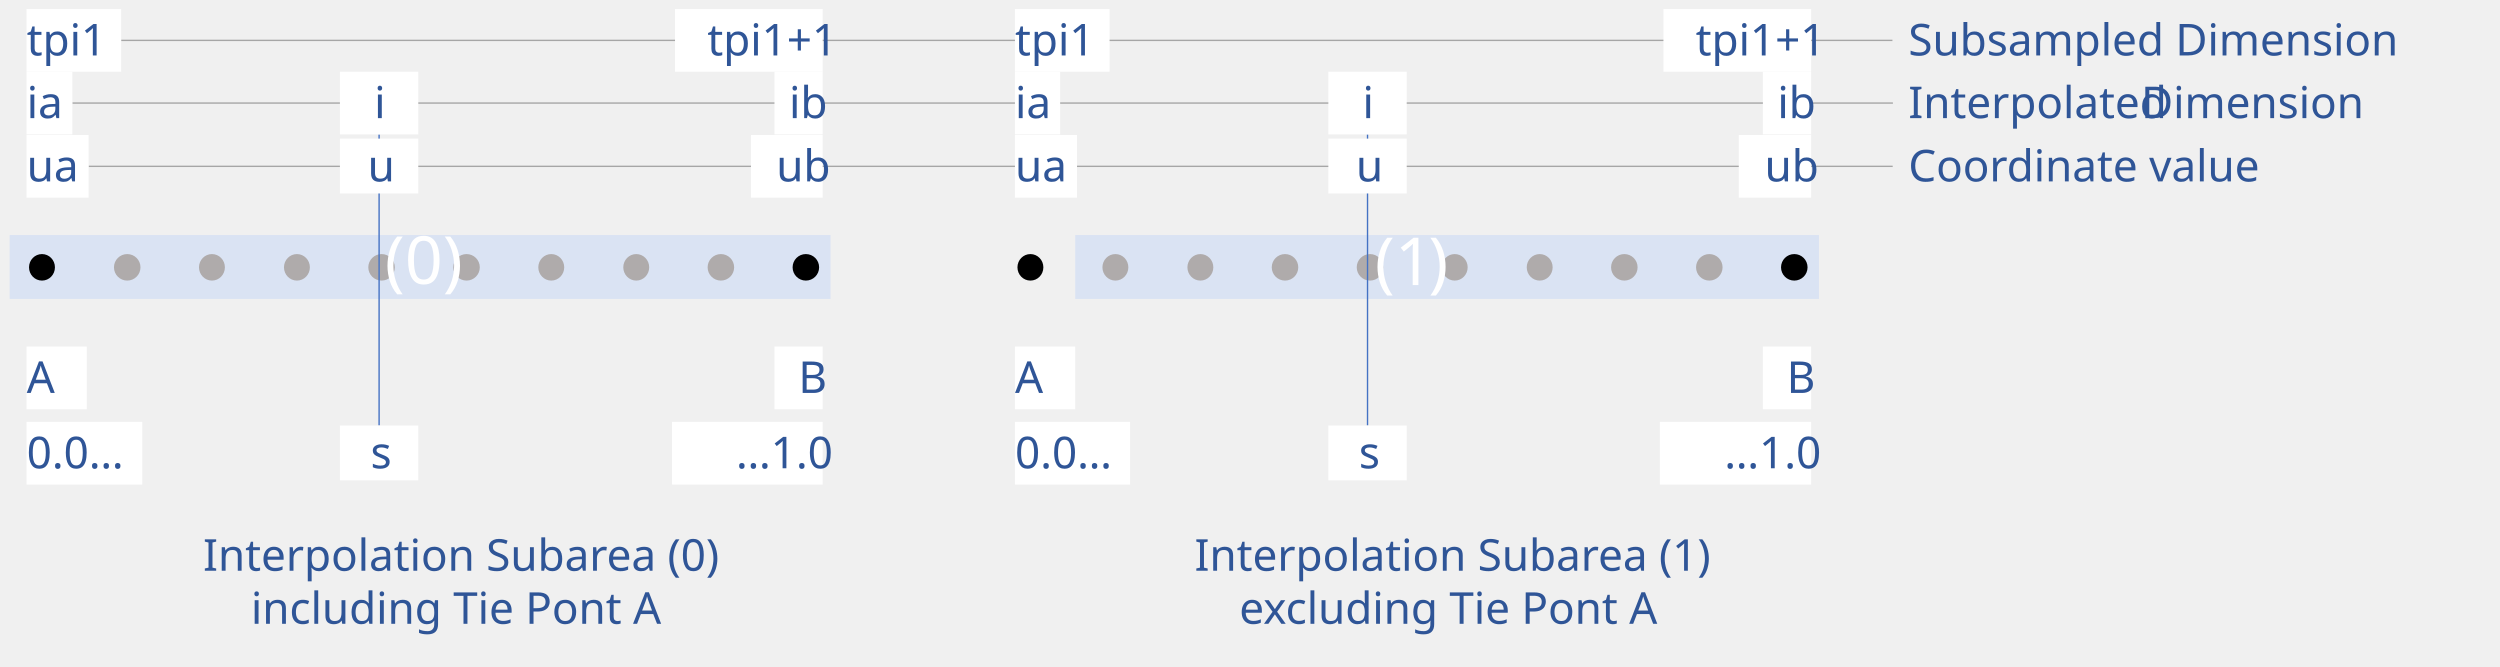
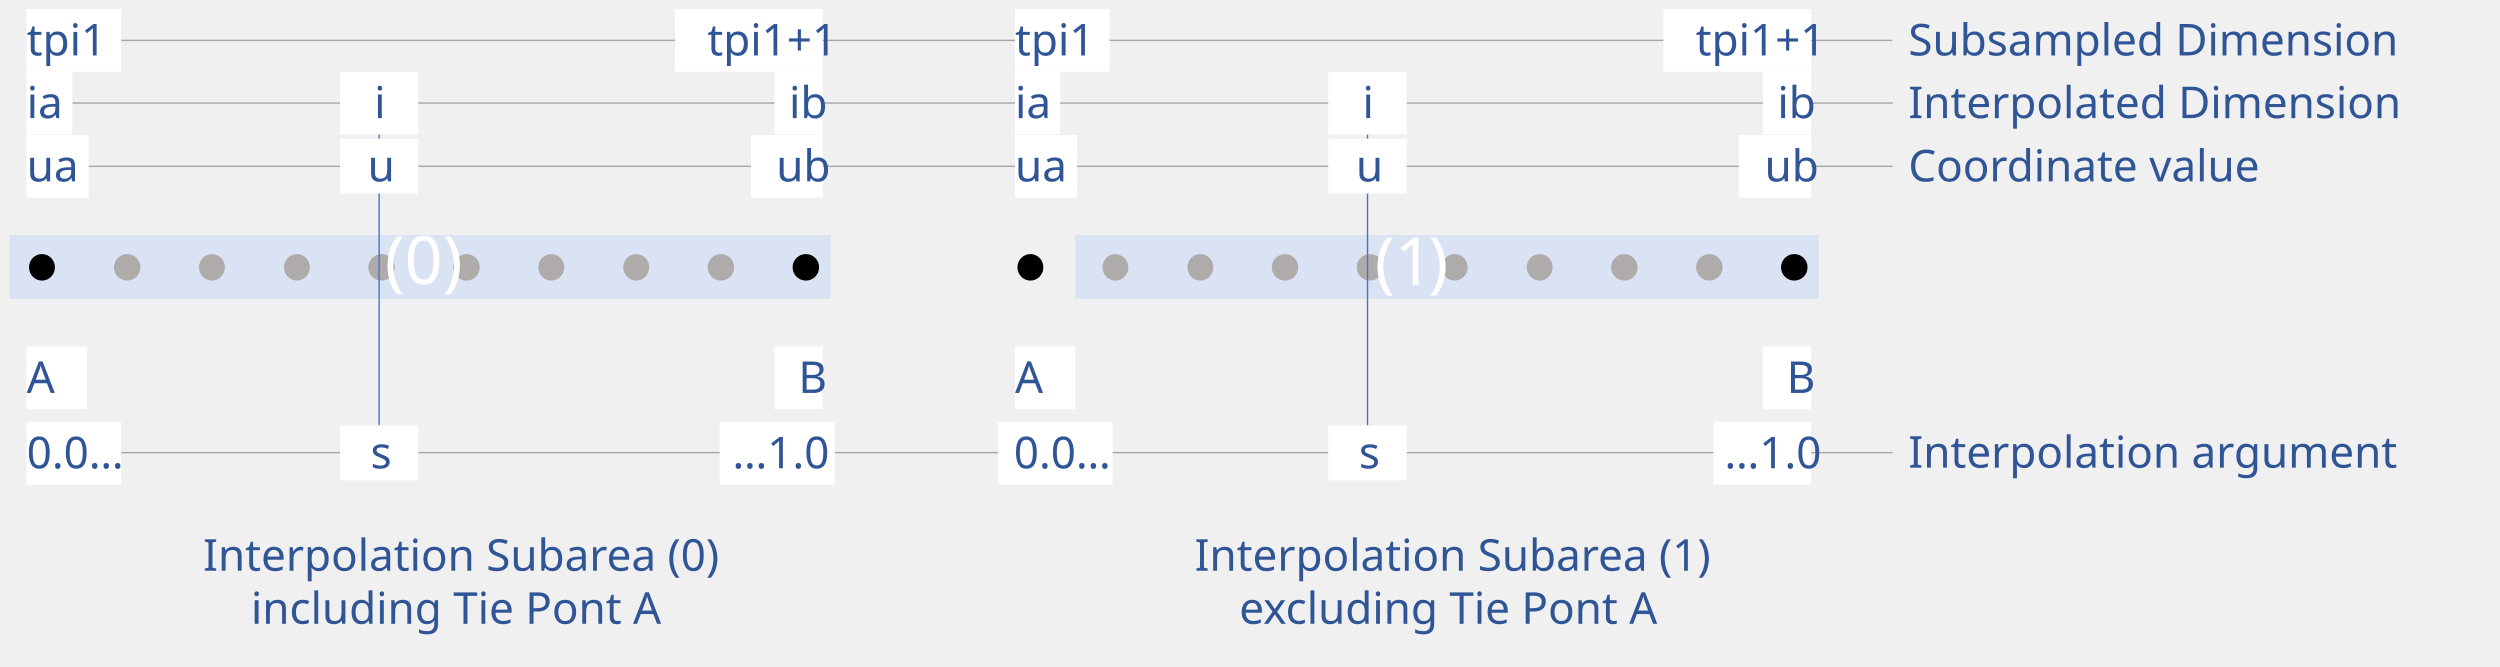
<svg xmlns="http://www.w3.org/2000/svg" width="4148" height="1106" overflow="hidden">
  <defs>
    <clipPath id="clip0">
      <rect x="117" y="746" width="4148" height="1106" />
    </clipPath>
  </defs>
  <g clip-path="url(#clip0)" transform="translate(-117 -746)">
+     <path d="M264 1497 3257.36 1497" stroke="#A6A6A6" stroke-width="2.292" stroke-miterlimit="8" fill="none" fill-rule="evenodd" />
    <rect x="133" y="1136" width="1362" height="106" fill="#DAE3F3" />
    <path d="M208.154 1189.55C208.154 1201.73 198.551 1211.56 186.653 1211.56 174.756 1211.56 165.153 1201.73 165.153 1189.55 165.153 1177.38 174.756 1167.55 186.653 1167.55 198.551 1167.55 208.154 1177.38 208.154 1189.55Z" fill-rule="evenodd" />
    <path d="M350.088 1189.55C350.088 1201.68 340.261 1211.56 328.086 1211.56 315.914 1211.56 306.086 1201.68 306.086 1189.55 306.086 1177.38 315.914 1167.55 328.086 1167.55 340.261 1167.55 350.088 1177.38 350.088 1189.55Z" fill="#AFABAB" fill-rule="evenodd" />
    <path d="M490.154 1189.55C490.154 1201.68 480.55 1211.56 468.653 1211.56 456.805 1211.56 447.153 1201.68 447.153 1189.55 447.153 1177.38 456.805 1167.55 468.653 1167.55 480.55 1167.55 490.154 1177.38 490.154 1189.55Z" fill="#AFABAB" fill-rule="evenodd" />
    <path d="M631.154 1189.55C631.154 1201.68 621.55 1211.56 609.652 1211.56 597.805 1211.56 588.152 1201.68 588.152 1189.55 588.152 1177.38 597.805 1167.55 609.652 1167.55 621.55 1167.55 631.154 1177.38 631.154 1189.55Z" fill="#AFABAB" fill-rule="evenodd" />
    <path d="M772.088 1189.55C772.088 1201.68 762.261 1211.56 750.087 1211.56 737.963 1211.56 728.087 1201.68 728.087 1189.55 728.087 1177.38 737.963 1167.55 750.087 1167.55 762.261 1167.55 772.088 1177.38 772.088 1189.55Z" fill="#AFABAB" fill-rule="evenodd" />
    <path d="M913.088 1189.55C913.088 1201.68 903.261 1211.56 891.086 1211.56 878.963 1211.56 869.086 1201.68 869.086 1189.55 869.086 1177.38 878.963 1167.55 891.086 1167.55 903.261 1167.55 913.088 1177.38 913.088 1189.55Z" fill="#AFABAB" fill-rule="evenodd" />
    <path d="M1053.15 1189.55C1053.15 1201.68 1043.55 1211.56 1031.65 1211.56 1019.8 1211.56 1010.15 1201.68 1010.15 1189.55 1010.15 1177.38 1019.8 1167.55 1031.65 1167.55 1043.55 1167.55 1053.15 1177.38 1053.15 1189.55Z" fill="#AFABAB" fill-rule="evenodd" />
    <path d="M1194.15 1189.55C1194.15 1201.68 1184.55 1211.56 1172.65 1211.56 1160.8 1211.56 1151.15 1201.68 1151.15 1189.55 1151.15 1177.38 1160.8 1167.55 1172.65 1167.55 1184.55 1167.55 1194.15 1177.38 1194.15 1189.55Z" fill="#AFABAB" fill-rule="evenodd" />
    <path d="M1335.09 1189.55C1335.09 1201.68 1325.26 1211.56 1313.09 1211.56 1300.96 1211.56 1291.09 1201.68 1291.09 1189.55 1291.09 1177.38 1300.96 1167.55 1313.09 1167.55 1325.26 1167.55 1335.09 1177.38 1335.09 1189.55Z" fill="#AFABAB" fill-rule="evenodd" />
    <path d="M1476.09 1189.55C1476.09 1201.68 1466.26 1211.56 1454.09 1211.56 1441.91 1211.56 1432.09 1201.68 1432.09 1189.55 1432.09 1177.38 1441.91 1167.55 1454.09 1167.55 1466.26 1167.55 1476.09 1177.38 1476.09 1189.55Z" fill-rule="evenodd" />
    <path d="M264 1022 3257.36 1022" stroke="#A6A6A6" stroke-width="2.292" stroke-miterlimit="8" fill="none" fill-rule="evenodd" />
    <path d="M237 917 3257.73 917" stroke="#A6A6A6" stroke-width="2.292" stroke-miterlimit="8" fill="none" fill-rule="evenodd" />
    <path d="M318 813 3256.94 813" stroke="#A6A6A6" stroke-width="2.292" stroke-miterlimit="8" fill="none" fill-rule="evenodd" />
    <path d="M746 969 746 1452.02" stroke="#4472C4" stroke-width="2.292" stroke-miterlimit="8" fill="none" fill-rule="evenodd" />
    <rect x="1901" y="1136" width="1234" height="106" fill="#DAE3F3" />
    <path d="M1848.15 1189.55C1848.15 1201.73 1838.55 1211.56 1826.65 1211.56 1814.76 1211.56 1805.15 1201.73 1805.15 1189.55 1805.15 1177.38 1814.76 1167.55 1826.65 1167.55 1838.55 1167.55 1848.15 1177.38 1848.15 1189.55Z" fill-rule="evenodd" />
    <path d="M1989.15 1189.55C1989.15 1201.68 1979.55 1211.56 1967.65 1211.56 1955.76 1211.56 1946.15 1201.68 1946.15 1189.55 1946.15 1177.38 1955.76 1167.55 1967.65 1167.55 1979.55 1167.55 1989.15 1177.38 1989.15 1189.55Z" fill="#AFABAB" fill-rule="evenodd" />
    <path d="M2130.15 1189.55C2130.15 1201.68 2120.55 1211.56 2108.65 1211.56 2096.8 1211.56 2087.15 1201.68 2087.15 1189.55 2087.15 1177.38 2096.8 1167.55 2108.65 1167.55 2120.55 1167.55 2130.15 1177.38 2130.15 1189.55Z" fill="#AFABAB" fill-rule="evenodd" />
    <path d="M2271.09 1189.55C2271.09 1201.68 2261.26 1211.56 2249.09 1211.56 2236.96 1211.56 2227.09 1201.68 2227.09 1189.55 2227.09 1177.38 2236.96 1167.55 2249.09 1167.55 2261.26 1167.55 2271.09 1177.38 2271.09 1189.55Z" fill="#AFABAB" fill-rule="evenodd" />
    <path d="M2412.09 1189.55C2412.09 1201.68 2402.26 1211.56 2390.09 1211.56 2377.96 1211.56 2368.09 1201.68 2368.09 1189.55 2368.09 1177.38 2377.96 1167.55 2390.09 1167.55 2402.26 1167.55 2412.09 1177.38 2412.09 1189.55Z" fill="#AFABAB" fill-rule="evenodd" />
    <path d="M2552.15 1189.55C2552.15 1201.68 2542.55 1211.56 2530.65 1211.56 2518.8 1211.56 2509.15 1201.68 2509.15 1189.55 2509.15 1177.38 2518.8 1167.55 2530.65 1167.55 2542.55 1167.55 2552.15 1177.38 2552.15 1189.55Z" fill="#AFABAB" fill-rule="evenodd" />
    <path d="M2693.15 1189.55C2693.15 1201.68 2683.55 1211.56 2671.65 1211.56 2659.8 1211.56 2650.15 1201.68 2650.15 1189.55 2650.15 1177.38 2659.8 1167.55 2671.65 1167.55 2683.55 1167.55 2693.15 1177.38 2693.15 1189.55Z" fill="#AFABAB" fill-rule="evenodd" />
    <path d="M2834.09 1189.55C2834.09 1201.68 2824.26 1211.56 2812.09 1211.56 2799.96 1211.56 2790.09 1201.68 2790.09 1189.55 2790.09 1177.38 2799.96 1167.55 2812.09 1167.55 2824.26 1167.55 2834.09 1177.38 2834.09 1189.55Z" fill="#AFABAB" fill-rule="evenodd" />
    <path d="M2975.09 1189.55C2975.09 1201.68 2965.26 1211.56 2953.09 1211.56 2940.96 1211.56 2931.09 1201.68 2931.09 1189.55 2931.09 1177.38 2940.96 1167.55 2953.09 1167.55 2965.26 1167.55 2975.09 1177.38 2975.09 1189.55Z" fill="#AFABAB" fill-rule="evenodd" />
    <path d="M3116.09 1189.55C3116.09 1201.68 3106.26 1211.56 3094.09 1211.56 3081.91 1211.56 3072.09 1201.68 3072.09 1189.55 3072.09 1177.38 3081.91 1167.55 3094.09 1167.55 3106.26 1167.55 3116.09 1177.38 3116.09 1189.55Z" fill-rule="evenodd" />
    <path d="M2386 969 2386 1452.02" stroke="#4472C4" stroke-width="2.292" stroke-miterlimit="8" fill="none" fill-rule="evenodd" />
    <rect x="161" y="1321" width="100" height="104" fill="#FFFFFF" />
    <text fill="#2F5597" font-family="Calibri,Calibri_MSFontService,sans-serif" font-weight="400" font-size="73" transform="matrix(1 0 0 1 161.309 1398)">A</text>
    <rect x="1402" y="1321" width="80" height="104" fill="#FFFFFF" />
    <text fill="#2F5597" font-family="Calibri,Calibri_MSFontService,sans-serif" font-weight="400" font-size="73" transform="matrix(1 0 0 1 1441.7 1398)">B</text>
    <rect x="1801" y="1321" width="100" height="104" fill="#FFFFFF" />
    <text fill="#2F5597" font-family="Calibri,Calibri_MSFontService,sans-serif" font-weight="400" font-size="73" transform="matrix(1 0 0 1 1801.14 1398)">A</text>
    <rect x="3042" y="1321" width="80" height="104" fill="#FFFFFF" />
    <text fill="#2F5597" font-family="Calibri,Calibri_MSFontService,sans-serif" font-weight="400" font-size="73" transform="matrix(1 0 0 1 3081.53 1398)">B</text>
-     <rect x="161" y="1446" width="192" height="104" fill="#FFFFFF" />
+     <rect x="161" y="1446" width="157" height="104" fill="#FFFFFF" />
    <text fill="#2F5597" font-family="Calibri,Calibri_MSFontService,sans-serif" font-weight="400" font-size="73" transform="matrix(1 0 0 1 161.309 1523)">0.0…</text>
-     <rect x="1232" y="1446" width="250" height="104" fill="#FFFFFF" />
-     <text fill="#2F5597" font-family="Calibri,Calibri_MSFontService,sans-serif" font-weight="400" font-size="73" transform="matrix(1 0 0 1 1338.11 1523)">…1.0</text>
+     <rect x="1311" y="1446" width="191" height="104" fill="#FFFFFF" />
+     <text fill="#2F5597" font-family="Calibri,Calibri_MSFontService,sans-serif" font-weight="400" font-size="73" transform="matrix(1 0 0 1 1332.29 1523)">…1.0</text>
    <rect x="681" y="1452" width="130" height="91" fill="#FFFFFF" />
    <text fill="#2F5597" font-family="Calibri,Calibri_MSFontService,sans-serif" font-weight="400" font-size="73" transform="matrix(1 0 0 1 731.834 1523)">s</text>
-     <rect x="1801" y="1446" width="191" height="104" fill="#FFFFFF" />
-     <text fill="#2F5597" font-family="Calibri,Calibri_MSFontService,sans-serif" font-weight="400" font-size="73" transform="matrix(1 0 0 1 1801.14 1523)">0.0…</text>
-     <rect x="2871" y="1446" width="251" height="104" fill="#FFFFFF" />
-     <text fill="#2F5597" font-family="Calibri,Calibri_MSFontService,sans-serif" font-weight="400" font-size="73" transform="matrix(1 0 0 1 2977.94 1523)">…1.0</text>
+     <rect x="1773" y="1446" width="190" height="104" fill="#FFFFFF" />
+     <text fill="#2F5597" font-family="Calibri,Calibri_MSFontService,sans-serif" font-weight="400" font-size="73" transform="matrix(1 0 0 1 1799.12 1523)">0.0…</text>
+     <rect x="2960" y="1446" width="162" height="104" fill="#FFFFFF" />
+     <text fill="#2F5597" font-family="Calibri,Calibri_MSFontService,sans-serif" font-weight="400" font-size="73" transform="matrix(1 0 0 1 2978.23 1523)">…1.0</text>
    <rect x="2321" y="1452" width="130" height="91" fill="#FFFFFF" />
    <text fill="#2F5597" font-family="Calibri,Calibri_MSFontService,sans-serif" font-weight="400" font-size="73" transform="matrix(1 0 0 1 2371.66 1523)">s</text>
    <rect x="1402" y="865" width="80" height="104" fill="#FFFFFF" />
    <text fill="#2F5597" font-family="Calibri,Calibri_MSFontService,sans-serif" font-weight="400" font-size="73" transform="matrix(1 0 0 1 1426.23 942)">ib</text>
    <rect x="161" y="865" width="76" height="104" fill="#FFFFFF" />
    <text fill="#2F5597" font-family="Calibri,Calibri_MSFontService,sans-serif" font-weight="400" font-size="73" transform="matrix(1 0 0 1 161.309 942)">ia</text>
    <rect x="681" y="865" width="130" height="104" fill="#FFFFFF" />
    <text fill="#2F5597" font-family="Calibri,Calibri_MSFontService,sans-serif" font-weight="400" font-size="73" transform="matrix(1 0 0 1 737.85 942)">i</text>
    <rect x="3042" y="865" width="80" height="104" fill="#FFFFFF" />
    <text fill="#2F5597" font-family="Calibri,Calibri_MSFontService,sans-serif" font-weight="400" font-size="73" transform="matrix(1 0 0 1 3066.06 942)">ib</text>
    <rect x="1801" y="865" width="75" height="104" fill="#FFFFFF" />
    <text fill="#2F5597" font-family="Calibri,Calibri_MSFontService,sans-serif" font-weight="400" font-size="73" transform="matrix(1 0 0 1 1801.14 942)">ia</text>
    <rect x="2321" y="865" width="130" height="104" fill="#FFFFFF" />
-     <text fill="#2F5597" font-family="Calibri,Calibri_MSFontService,sans-serif" font-weight="400" font-size="73" transform="matrix(1 0 0 1 2377.68 942)">i<tspan font-size="73" x="905.672" y="0">Interpolated </tspan>
-       <tspan font-size="73" x="1291.75" y="0">Dimension</tspan>
+     <text fill="#2F5597" font-family="Calibri,Calibri_MSFontService,sans-serif" font-weight="400" font-size="73" transform="matrix(1 0 0 1 2377.68 942)">i<tspan font-size="73" x="905.672" y="0">Interpolated Dimension</tspan>
    </text>
    <rect x="161" y="970" width="103" height="104" fill="#FFFFFF" />
    <text fill="#2F5597" font-family="Calibri,Calibri_MSFontService,sans-serif" font-weight="400" font-size="73" transform="matrix(1 0 0 1 161.309 1047)">ua</text>
    <rect x="1363" y="970" width="119" height="104" fill="#FFFFFF" />
    <text fill="#2F5597" font-family="Calibri,Calibri_MSFontService,sans-serif" font-weight="400" font-size="73" transform="matrix(1 0 0 1 1404.95 1047)">ub</text>
    <rect x="681" y="976" width="130" height="91" fill="#FFFFFF" />
    <text fill="#2F5597" font-family="Calibri,Calibri_MSFontService,sans-serif" font-weight="400" font-size="73" transform="matrix(1 0 0 1 726.964 1047)">u</text>
    <rect x="1801" y="970" width="103" height="104" fill="#FFFFFF" />
    <text fill="#2F5597" font-family="Calibri,Calibri_MSFontService,sans-serif" font-weight="400" font-size="73" transform="matrix(1 0 0 1 1801.14 1047)">ua</text>
    <rect x="3002" y="970" width="120" height="104" fill="#FFFFFF" />
    <text fill="#2F5597" font-family="Calibri,Calibri_MSFontService,sans-serif" font-weight="400" font-size="73" transform="matrix(1 0 0 1 3044.78 1047)">ub</text>
    <rect x="2321" y="976" width="130" height="91" fill="#FFFFFF" />
    <text fill="#2F5597" font-family="Calibri,Calibri_MSFontService,sans-serif" font-weight="400" font-size="73" transform="matrix(1 0 0 1 2366.79 1047)">u<tspan font-size="73" x="916.557" y="0">Coordinate value</tspan>
    </text>
    <rect x="1237" y="761" width="245" height="104" fill="#FFFFFF" />
    <text fill="#2F5597" font-family="Calibri,Calibri_MSFontService,sans-serif" font-weight="400" font-size="73" transform="matrix(1 0 0 1 1290.64 838)">tpi1+1</text>
    <rect x="161" y="761" width="157" height="104" fill="#FFFFFF" />
    <text fill="#2F5597" font-family="Calibri,Calibri_MSFontService,sans-serif" font-weight="400" font-size="73" transform="matrix(1 0 0 1 161.309 838)">tpi1</text>
    <rect x="2877" y="761" width="245" height="104" fill="#FFFFFF" />
    <text fill="#2F5597" font-family="Calibri,Calibri_MSFontService,sans-serif" font-weight="400" font-size="73" transform="matrix(1 0 0 1 2930.46 838)">tpi1+1</text>
    <rect x="1801" y="761" width="157" height="104" fill="#FFFFFF" />
    <text fill="#2F5597" font-family="Calibri,Calibri_MSFontService,sans-serif" font-weight="400" font-size="73" transform="matrix(1 0 0 1 1801.14 838)">tpi1<tspan font-size="73" x="1482.21" y="0">Subsampled Dimension</tspan>
-       <tspan fill="#FFFFFF" font-size="110" x="-1045.64" y="379">(</tspan>
-       <tspan fill="#FFFFFF" font-size="110" x="-1012.41" y="379">0)</tspan>
+       <tspan fill="#FFFFFF" font-size="110" x="-1045.64" y="379">(0)</tspan>
      <tspan fill="#FFFFFF" font-size="110" x="596.983" y="381">(</tspan>
      <tspan fill="#FFFFFF" font-size="110" x="630.212" y="381">1</tspan>
      <tspan fill="#FFFFFF" font-size="110" x="685.785" y="381">)</tspan>
      <tspan font-size="73" x="-1347.21" y="855">Interpolation Subarea (0) </tspan>
      <tspan font-size="73" x="-1267.79" y="943">including Tie Pont A </tspan>
      <tspan font-size="73" x="297.862" y="855">Interpolation Subarea (1) </tspan>
      <tspan font-size="73" x="372.089" y="943">excluding Tie Pont A </tspan>
+       <tspan font-size="73" x="1482.21" y="684">Interpolation argument</tspan>
    </text>
  </g>
</svg>
